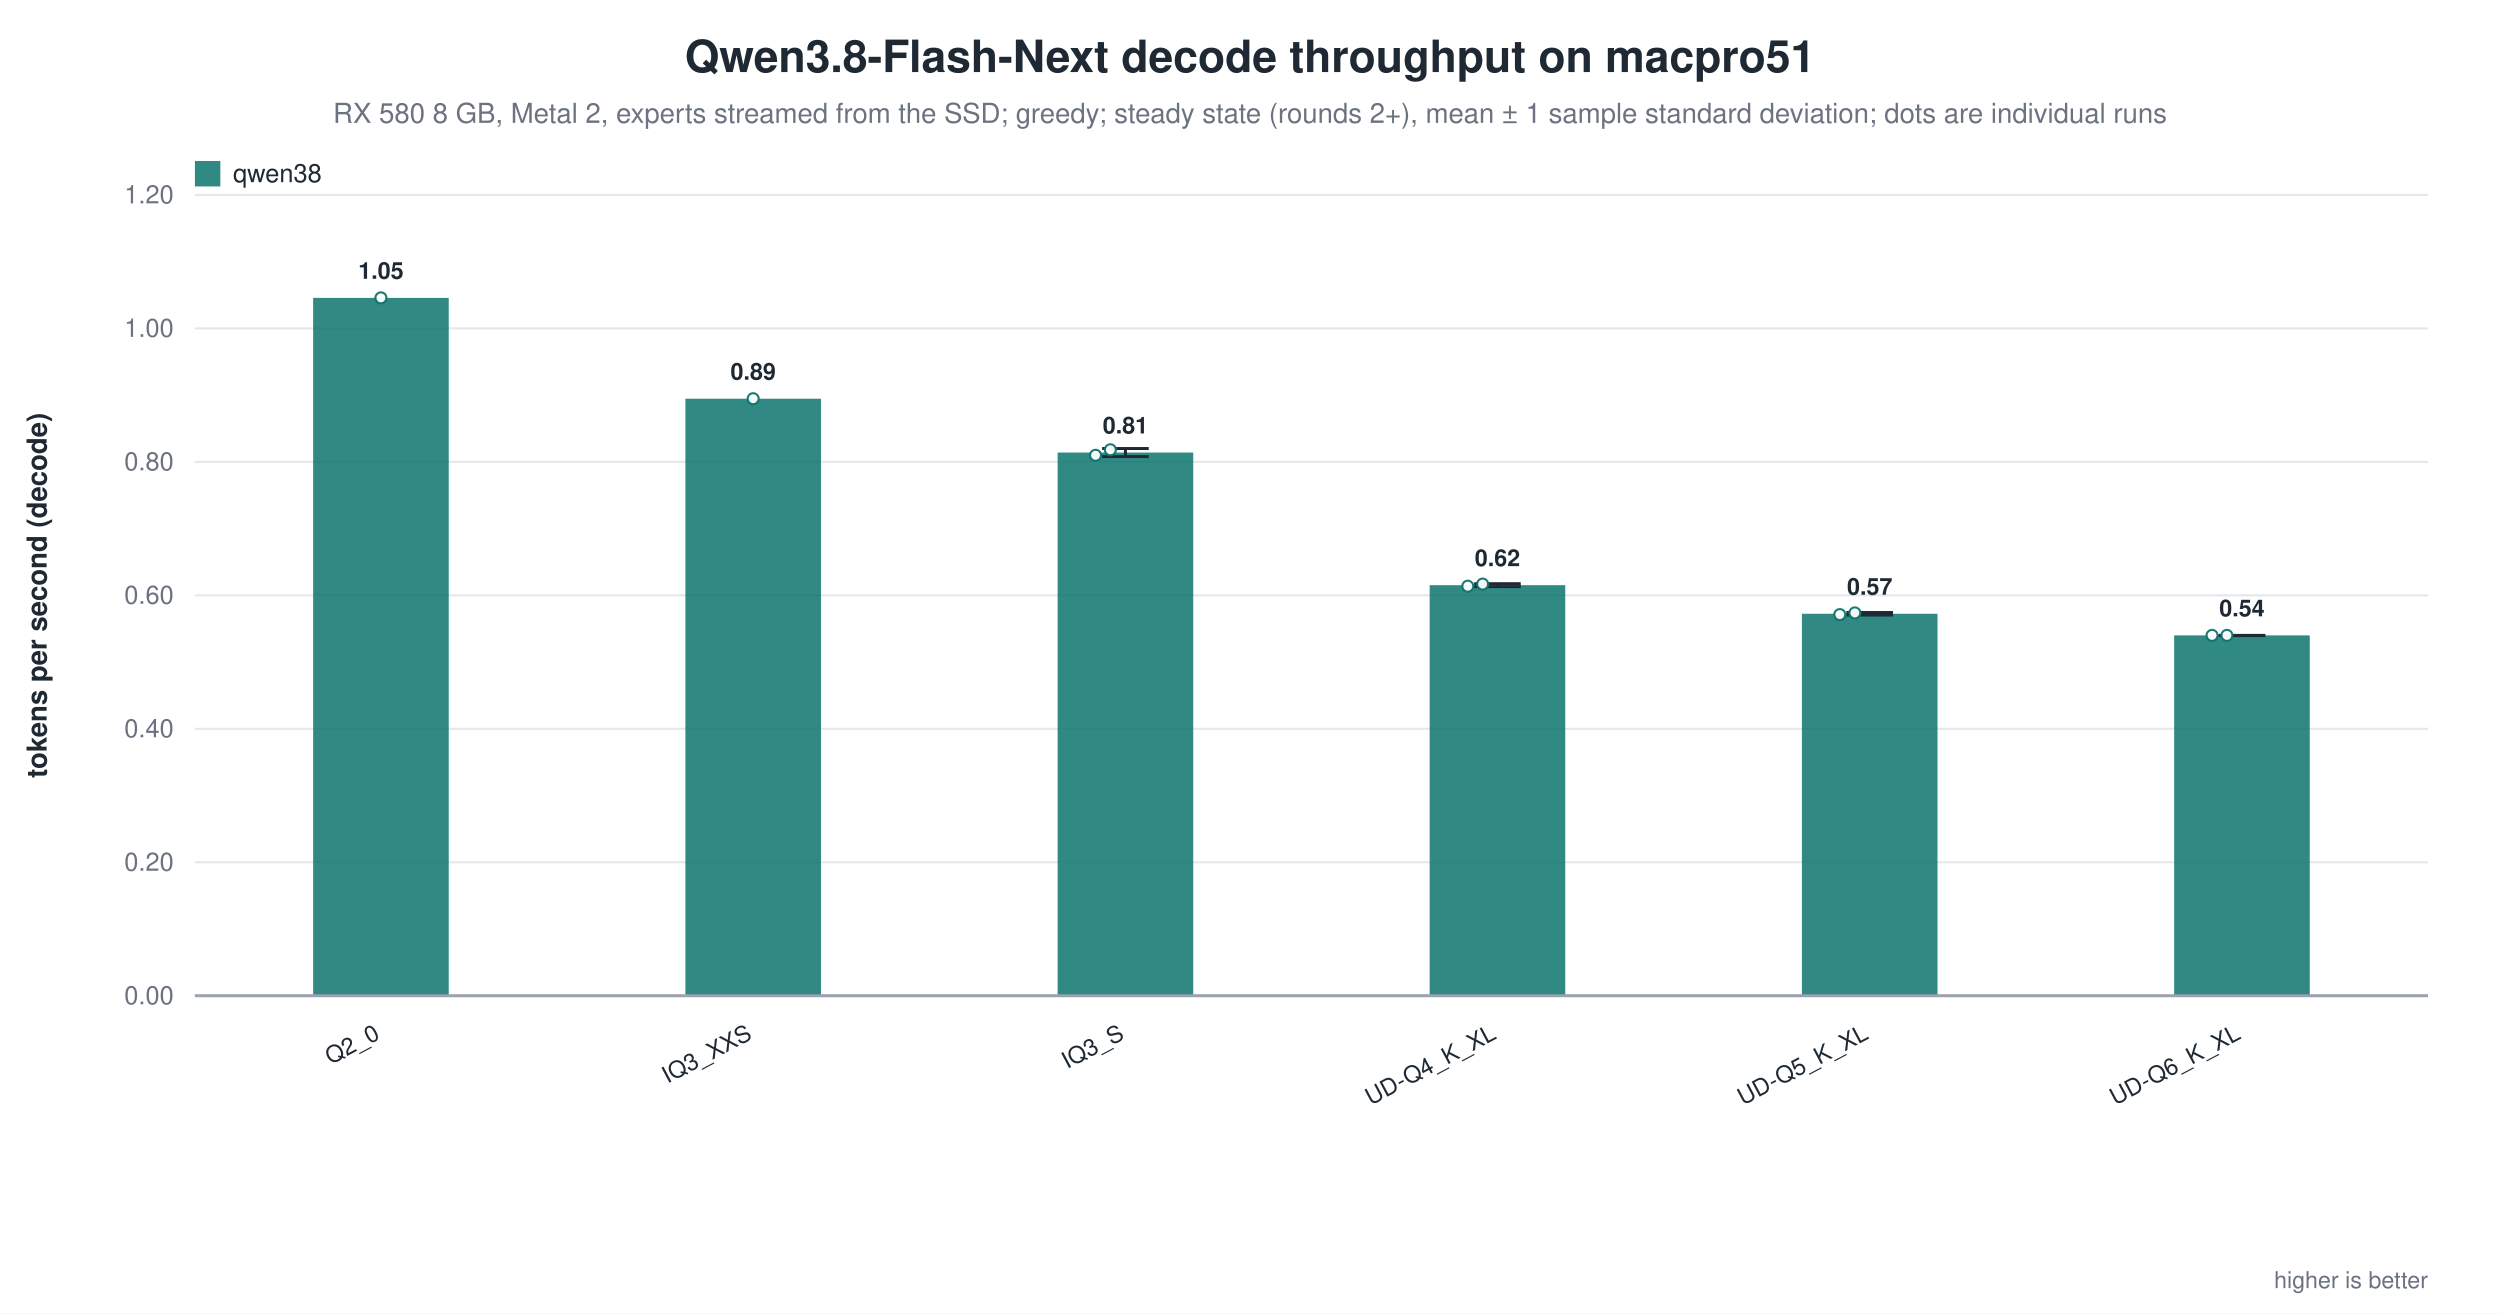
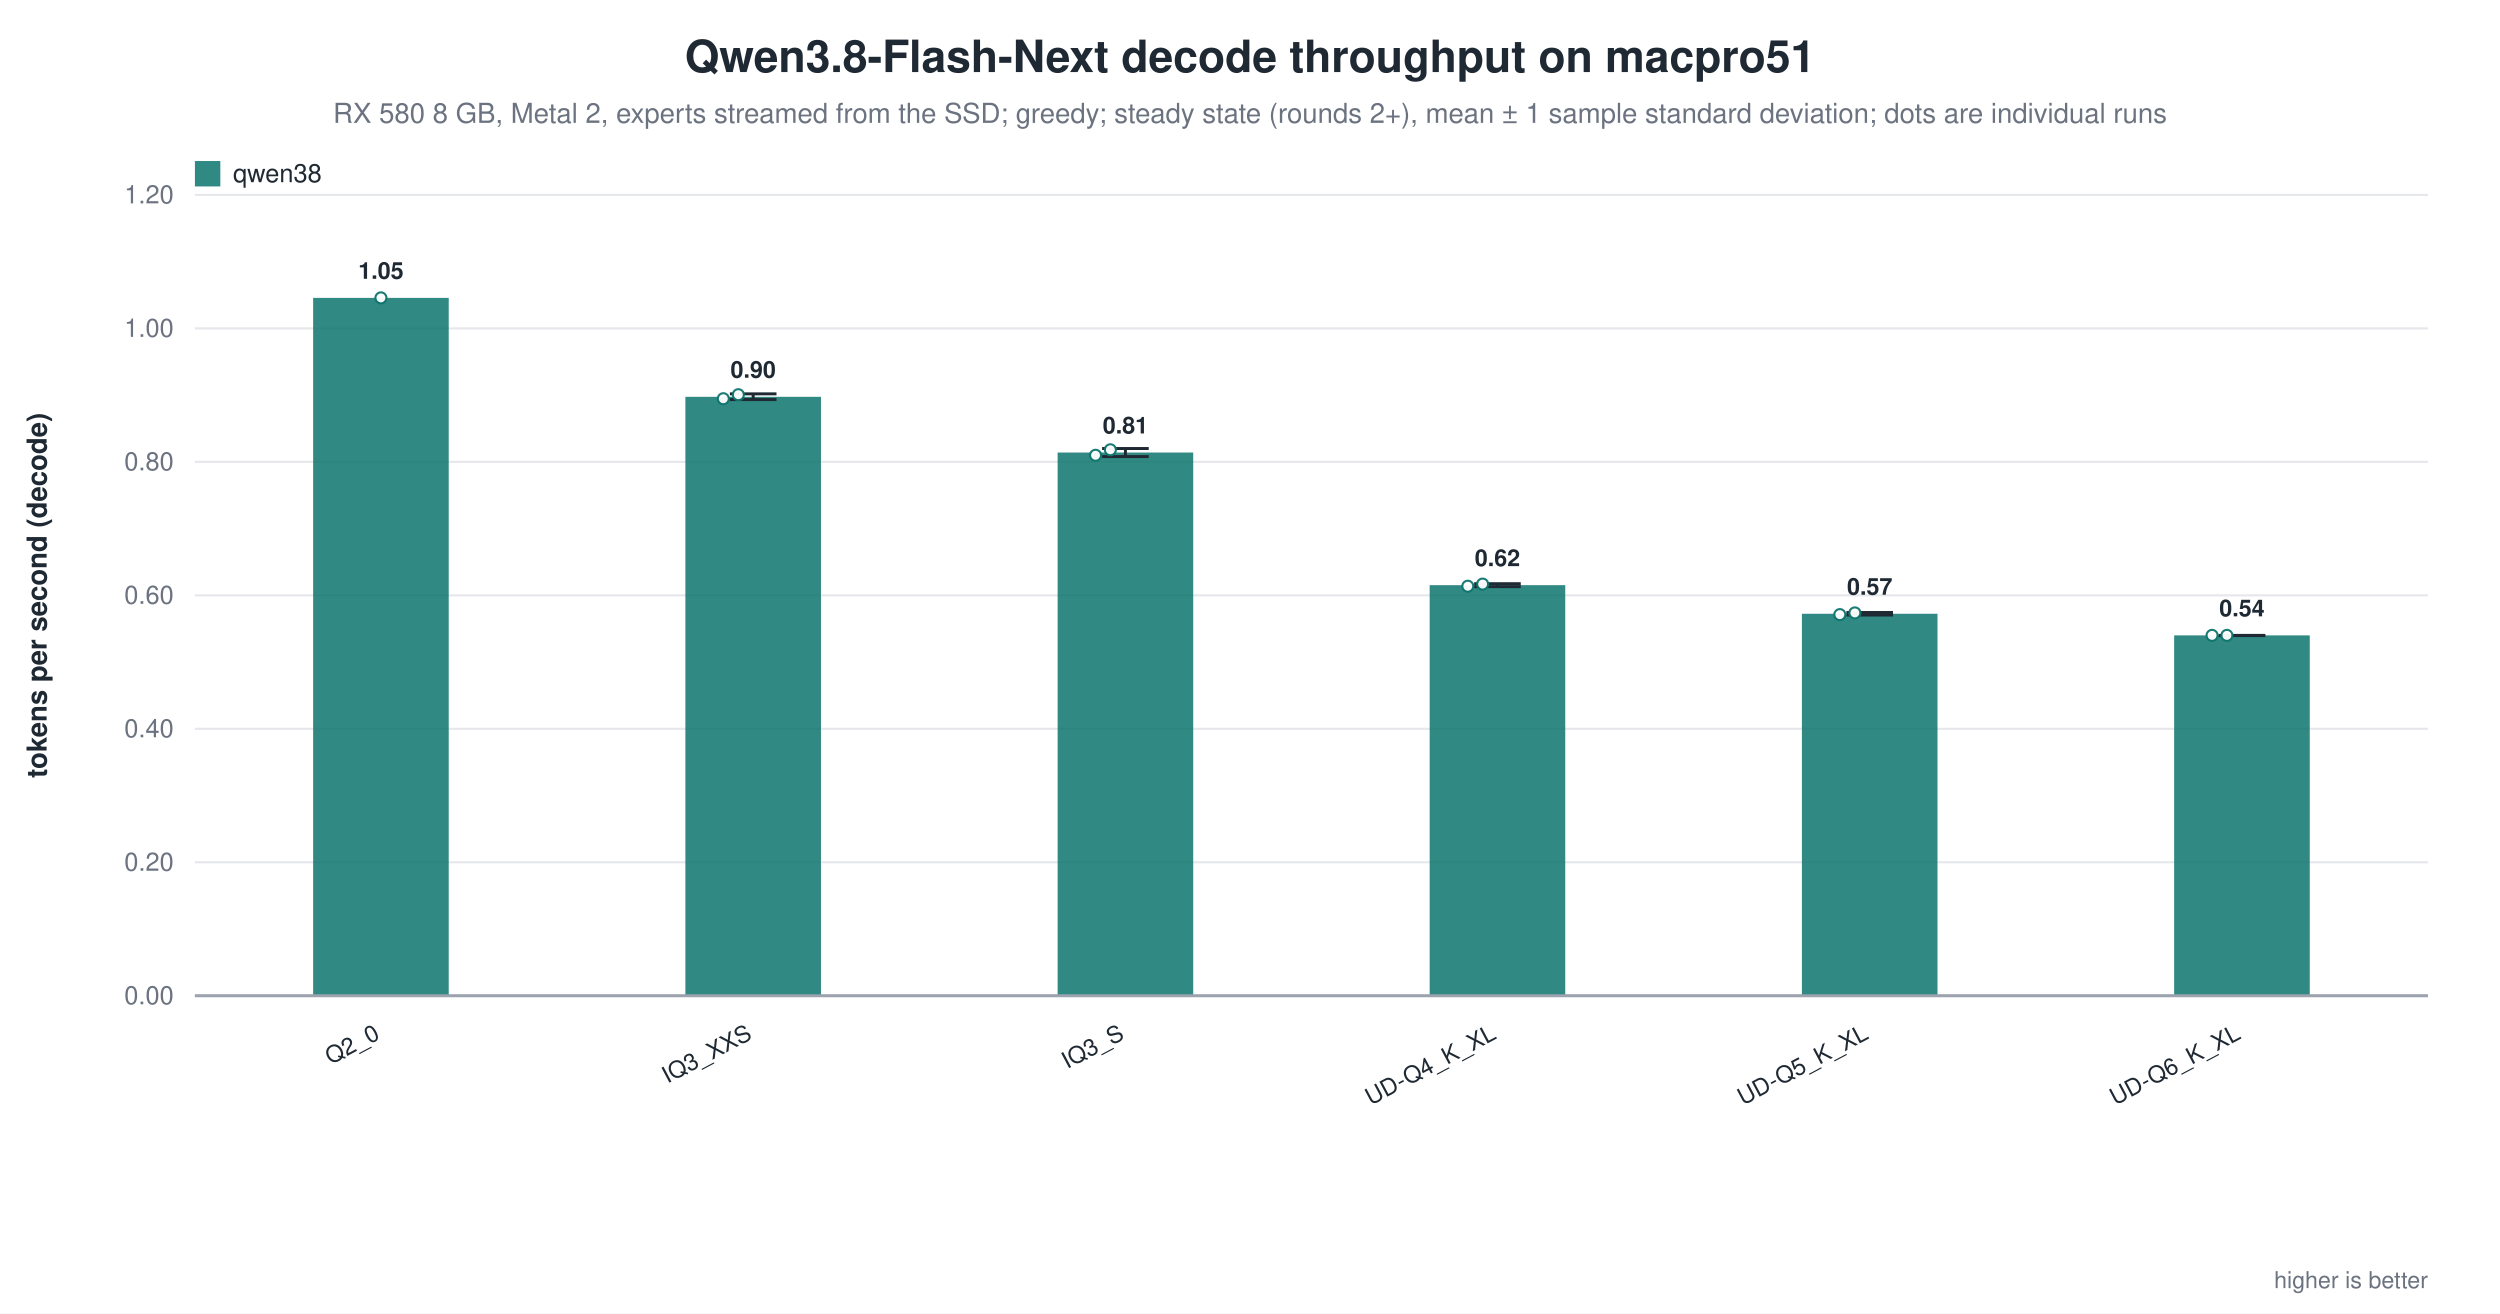
<svg xmlns="http://www.w3.org/2000/svg" width="1180" height="620" viewBox="0 0 1180 620" role="img" aria-label="Qwen3.8-Flash-Next decode throughput on macpro51">
  <rect width="1180" height="620" fill="white" />
  <text x="590.0" y="34" text-anchor="middle" font-family="Helvetica, Arial, sans-serif" font-size="21" font-weight="600" fill="#1f2933">Qwen3.8-Flash-Next decode throughput on macpro51</text>
  <text x="590.0" y="58" text-anchor="middle" font-family="Helvetica, Arial, sans-serif" font-size="13" fill="#6b7280">RX 580 8 GB, Metal 2, experts streamed from the SSD; greedy; steady state (rounds 2+), mean ± 1 sample standard deviation; dots are individual runs</text>
  <line x1="92.0" y1="470.0" x2="1146.0" y2="470.0" stroke="#9ca3af" stroke-width="1.0" />
  <text x="82.0" y="474.0" text-anchor="end" font-family="Helvetica, Arial, sans-serif" font-size="12" fill="#6b7280" font-weight="400">0.00</text>
  <line x1="92.0" y1="407.0" x2="1146.0" y2="407.0" stroke="#e5e7eb" stroke-width="1.0" />
  <text x="82.0" y="411.0" text-anchor="end" font-family="Helvetica, Arial, sans-serif" font-size="12" fill="#6b7280" font-weight="400">0.20</text>
  <line x1="92.0" y1="344.0" x2="1146.0" y2="344.0" stroke="#e5e7eb" stroke-width="1.0" />
  <text x="82.0" y="348.0" text-anchor="end" font-family="Helvetica, Arial, sans-serif" font-size="12" fill="#6b7280" font-weight="400">0.40</text>
  <line x1="92.0" y1="281.0" x2="1146.0" y2="281.0" stroke="#e5e7eb" stroke-width="1.0" />
  <text x="82.0" y="285.0" text-anchor="end" font-family="Helvetica, Arial, sans-serif" font-size="12" fill="#6b7280" font-weight="400">0.60</text>
  <line x1="92.0" y1="218.0" x2="1146.0" y2="218.0" stroke="#e5e7eb" stroke-width="1.0" />
  <text x="82.0" y="222.0" text-anchor="end" font-family="Helvetica, Arial, sans-serif" font-size="12" fill="#6b7280" font-weight="400">0.80</text>
  <line x1="92.0" y1="155.0" x2="1146.0" y2="155.0" stroke="#e5e7eb" stroke-width="1.0" />
  <text x="82.0" y="159.0" text-anchor="end" font-family="Helvetica, Arial, sans-serif" font-size="12" fill="#6b7280" font-weight="400">1.00</text>
  <line x1="92.0" y1="92.0" x2="1146.0" y2="92.0" stroke="#e5e7eb" stroke-width="1.0" />
  <text x="82.0" y="96.0" text-anchor="end" font-family="Helvetica, Arial, sans-serif" font-size="12" fill="#6b7280" font-weight="400">1.20</text>
  <text x="22.0" y="281.0" text-anchor="middle" font-family="Helvetica, Arial, sans-serif" font-size="13" fill="#1f2933" font-weight="600" transform="rotate(-90.0 22.0 281.0)">tokens per second (decode)</text>
  <rect x="147.8" y="140.6" width="64.0" height="329.4" fill="#0f766e" opacity="0.86" />
  <circle cx="179.8" cy="140.6" r="2.6" fill="white" stroke="#0f766e" stroke-width="1.0" opacity="0.95" />
  <text x="179.8" y="131.6" text-anchor="middle" font-family="Helvetica, Arial, sans-serif" font-size="11" fill="#1f2933" font-weight="600">1.05</text>
  <text x="179.8" y="490.0" text-anchor="end" font-family="Helvetica, Arial, sans-serif" font-size="11" fill="#1f2933" font-weight="500" transform="rotate(-28.0 179.8 490.0)">Q2_0</text>
-   <rect x="323.5" y="188.2" width="64.0" height="281.8" fill="#0f766e" opacity="0.86" />
-   <circle cx="355.5" cy="188.2" r="2.6" fill="white" stroke="#0f766e" stroke-width="1.0" opacity="0.95" />
-   <text x="355.5" y="179.2" text-anchor="middle" font-family="Helvetica, Arial, sans-serif" font-size="11" fill="#1f2933" font-weight="600">0.89</text>
+   <rect x="323.5" y="187.3" width="64.0" height="282.7" fill="#0f766e" opacity="0.86" />
+   <line x1="355.5" y1="185.9" x2="355.5" y2="188.6" stroke="#1f2933" stroke-width="1.4" />
+   <line x1="344.5" y1="185.9" x2="366.5" y2="185.9" stroke="#1f2933" stroke-width="1.4" />
+   <line x1="344.5" y1="188.6" x2="366.5" y2="188.6" stroke="#1f2933" stroke-width="1.4" />
+   <circle cx="341.4" cy="188.2" r="2.6" fill="white" stroke="#0f766e" stroke-width="1.0" opacity="0.95" />
+   <circle cx="348.5" cy="186.3" r="2.6" fill="white" stroke="#0f766e" stroke-width="1.0" opacity="0.95" />
+   <text x="355.5" y="178.3" text-anchor="middle" font-family="Helvetica, Arial, sans-serif" font-size="11" fill="#1f2933" font-weight="600">0.90</text>
  <text x="355.5" y="490.0" text-anchor="end" font-family="Helvetica, Arial, sans-serif" font-size="11" fill="#1f2933" font-weight="500" transform="rotate(-28.0 355.5 490.0)">IQ3_XXS</text>
  <rect x="499.2" y="213.6" width="64.0" height="256.4" fill="#0f766e" opacity="0.86" />
  <line x1="531.2" y1="211.7" x2="531.2" y2="215.5" stroke="#1f2933" stroke-width="1.4" />
  <line x1="520.2" y1="211.7" x2="542.2" y2="211.7" stroke="#1f2933" stroke-width="1.4" />
  <line x1="520.2" y1="215.5" x2="542.2" y2="215.5" stroke="#1f2933" stroke-width="1.4" />
  <circle cx="517.1" cy="214.9" r="2.6" fill="white" stroke="#0f766e" stroke-width="1.0" opacity="0.95" />
  <circle cx="524.1" cy="212.3" r="2.6" fill="white" stroke="#0f766e" stroke-width="1.0" opacity="0.95" />
  <text x="531.2" y="204.6" text-anchor="middle" font-family="Helvetica, Arial, sans-serif" font-size="11" fill="#1f2933" font-weight="600">0.81</text>
  <text x="531.2" y="490.0" text-anchor="end" font-family="Helvetica, Arial, sans-serif" font-size="11" fill="#1f2933" font-weight="500" transform="rotate(-28.0 531.2 490.0)">IQ3_S</text>
  <rect x="674.8" y="276.2" width="64.0" height="193.8" fill="#0f766e" opacity="0.86" />
  <line x1="706.8" y1="275.5" x2="706.8" y2="276.9" stroke="#1f2933" stroke-width="1.4" />
  <line x1="695.8" y1="275.5" x2="717.8" y2="275.5" stroke="#1f2933" stroke-width="1.4" />
  <line x1="695.8" y1="276.9" x2="717.8" y2="276.9" stroke="#1f2933" stroke-width="1.4" />
  <circle cx="692.8" cy="276.7" r="2.6" fill="white" stroke="#0f766e" stroke-width="1.0" opacity="0.95" />
  <circle cx="699.8" cy="275.7" r="2.6" fill="white" stroke="#0f766e" stroke-width="1.0" opacity="0.95" />
  <text x="706.8" y="267.2" text-anchor="middle" font-family="Helvetica, Arial, sans-serif" font-size="11" fill="#1f2933" font-weight="600">0.62</text>
  <text x="706.8" y="490.0" text-anchor="end" font-family="Helvetica, Arial, sans-serif" font-size="11" fill="#1f2933" font-weight="500" transform="rotate(-28.0 706.8 490.0)">UD-Q4_K_XL</text>
  <rect x="850.5" y="289.7" width="64.0" height="180.3" fill="#0f766e" opacity="0.86" />
  <line x1="882.5" y1="289.1" x2="882.5" y2="290.3" stroke="#1f2933" stroke-width="1.4" />
  <line x1="871.5" y1="289.1" x2="893.5" y2="289.1" stroke="#1f2933" stroke-width="1.4" />
  <line x1="871.5" y1="290.3" x2="893.5" y2="290.3" stroke="#1f2933" stroke-width="1.4" />
  <circle cx="868.4" cy="290.1" r="2.6" fill="white" stroke="#0f766e" stroke-width="1.0" opacity="0.95" />
  <circle cx="875.5" cy="289.3" r="2.6" fill="white" stroke="#0f766e" stroke-width="1.0" opacity="0.95" />
  <text x="882.5" y="280.7" text-anchor="middle" font-family="Helvetica, Arial, sans-serif" font-size="11" fill="#1f2933" font-weight="600">0.57</text>
  <text x="882.5" y="490.0" text-anchor="end" font-family="Helvetica, Arial, sans-serif" font-size="11" fill="#1f2933" font-weight="500" transform="rotate(-28.0 882.5 490.0)">UD-Q5_K_XL</text>
  <rect x="1026.2" y="299.9" width="64.0" height="170.1" fill="#0f766e" opacity="0.86" />
  <line x1="1058.2" y1="299.9" x2="1058.2" y2="300.0" stroke="#1f2933" stroke-width="1.4" />
  <line x1="1047.2" y1="299.9" x2="1069.2" y2="299.9" stroke="#1f2933" stroke-width="1.4" />
  <line x1="1047.2" y1="300.0" x2="1069.2" y2="300.0" stroke="#1f2933" stroke-width="1.4" />
  <circle cx="1044.1" cy="299.9" r="2.6" fill="white" stroke="#0f766e" stroke-width="1.0" opacity="0.95" />
  <circle cx="1051.1" cy="299.9" r="2.6" fill="white" stroke="#0f766e" stroke-width="1.0" opacity="0.95" />
  <text x="1058.2" y="290.9" text-anchor="middle" font-family="Helvetica, Arial, sans-serif" font-size="11" fill="#1f2933" font-weight="600">0.54</text>
  <text x="1058.2" y="490.0" text-anchor="end" font-family="Helvetica, Arial, sans-serif" font-size="11" fill="#1f2933" font-weight="500" transform="rotate(-28.0 1058.2 490.0)">UD-Q6_K_XL</text>
  <line x1="92.0" y1="470.0" x2="1146.0" y2="470.0" stroke="#9ca3af" stroke-width="1.4" />
  <rect x="92.0" y="76.0" width="12.0" height="12.0" fill="#0f766e" opacity="0.86" />
  <text x="110.0" y="86.0" text-anchor="start" font-family="Helvetica, Arial, sans-serif" font-size="12" fill="#1f2933" font-weight="500">qwen38</text>
  <text x="1146.0" y="608.0" text-anchor="end" font-family="Helvetica, Arial, sans-serif" font-size="11" fill="#6b7280" font-weight="400">higher is better</text>
</svg>
